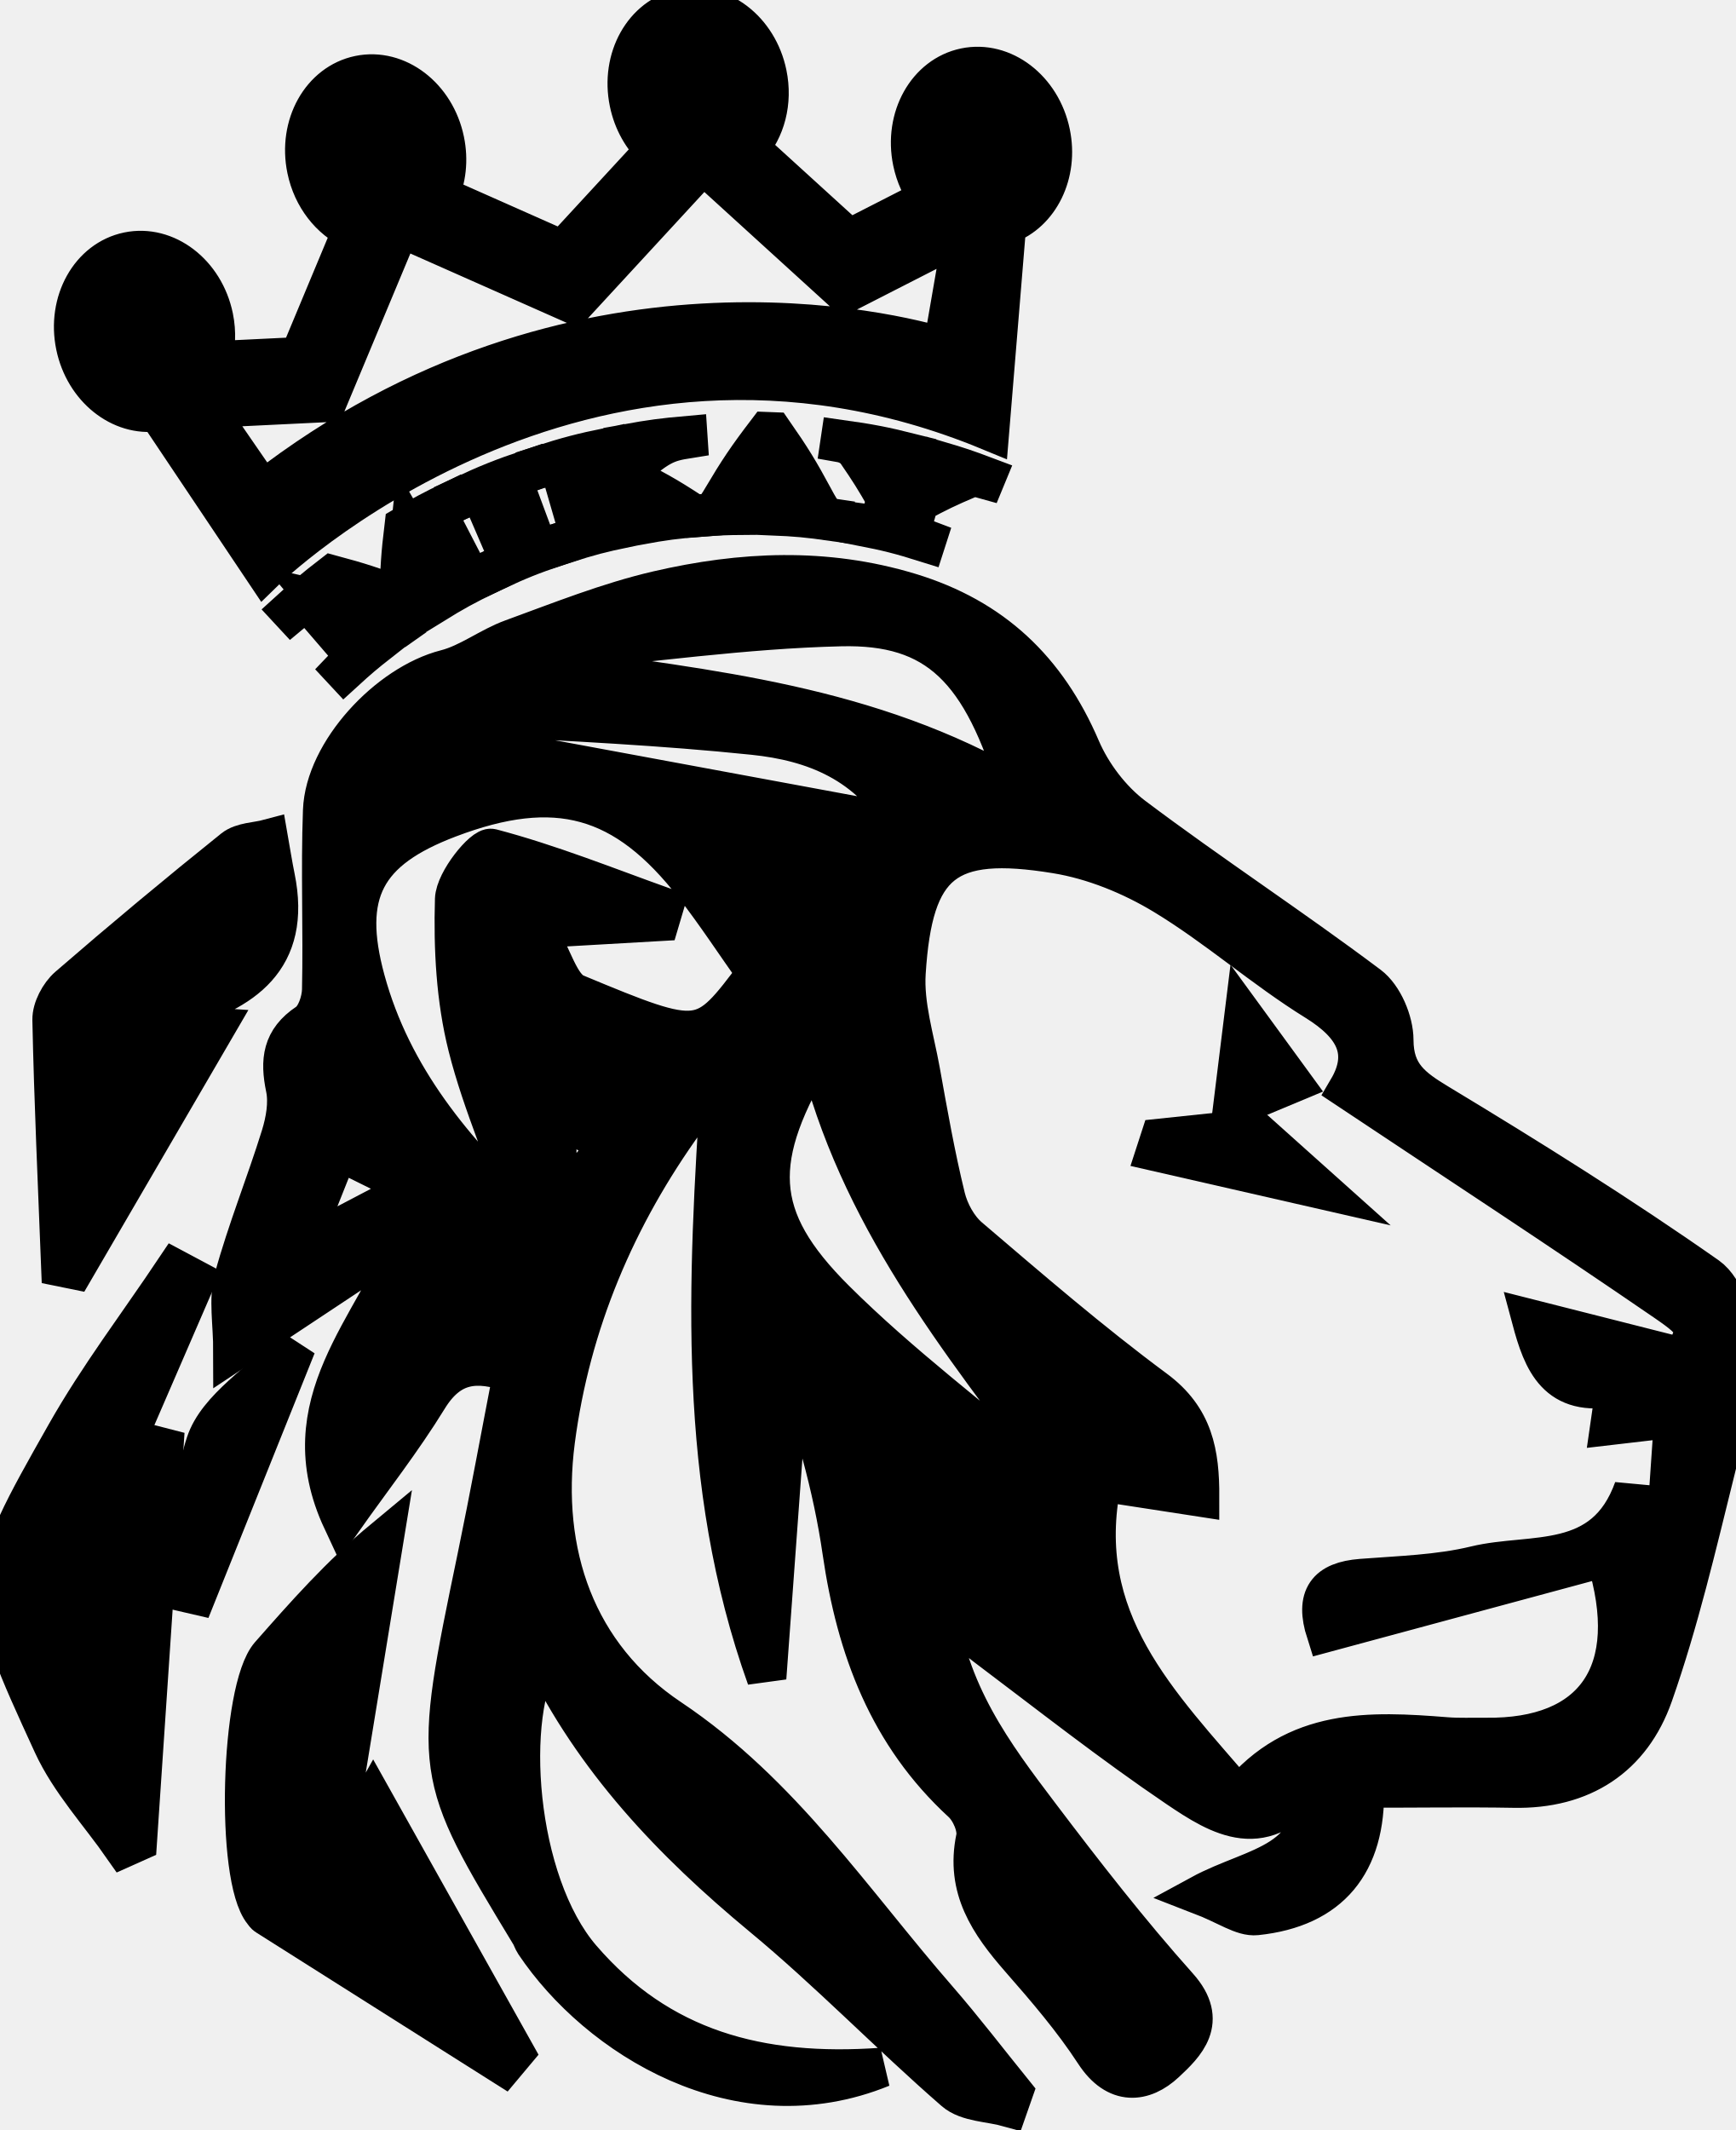
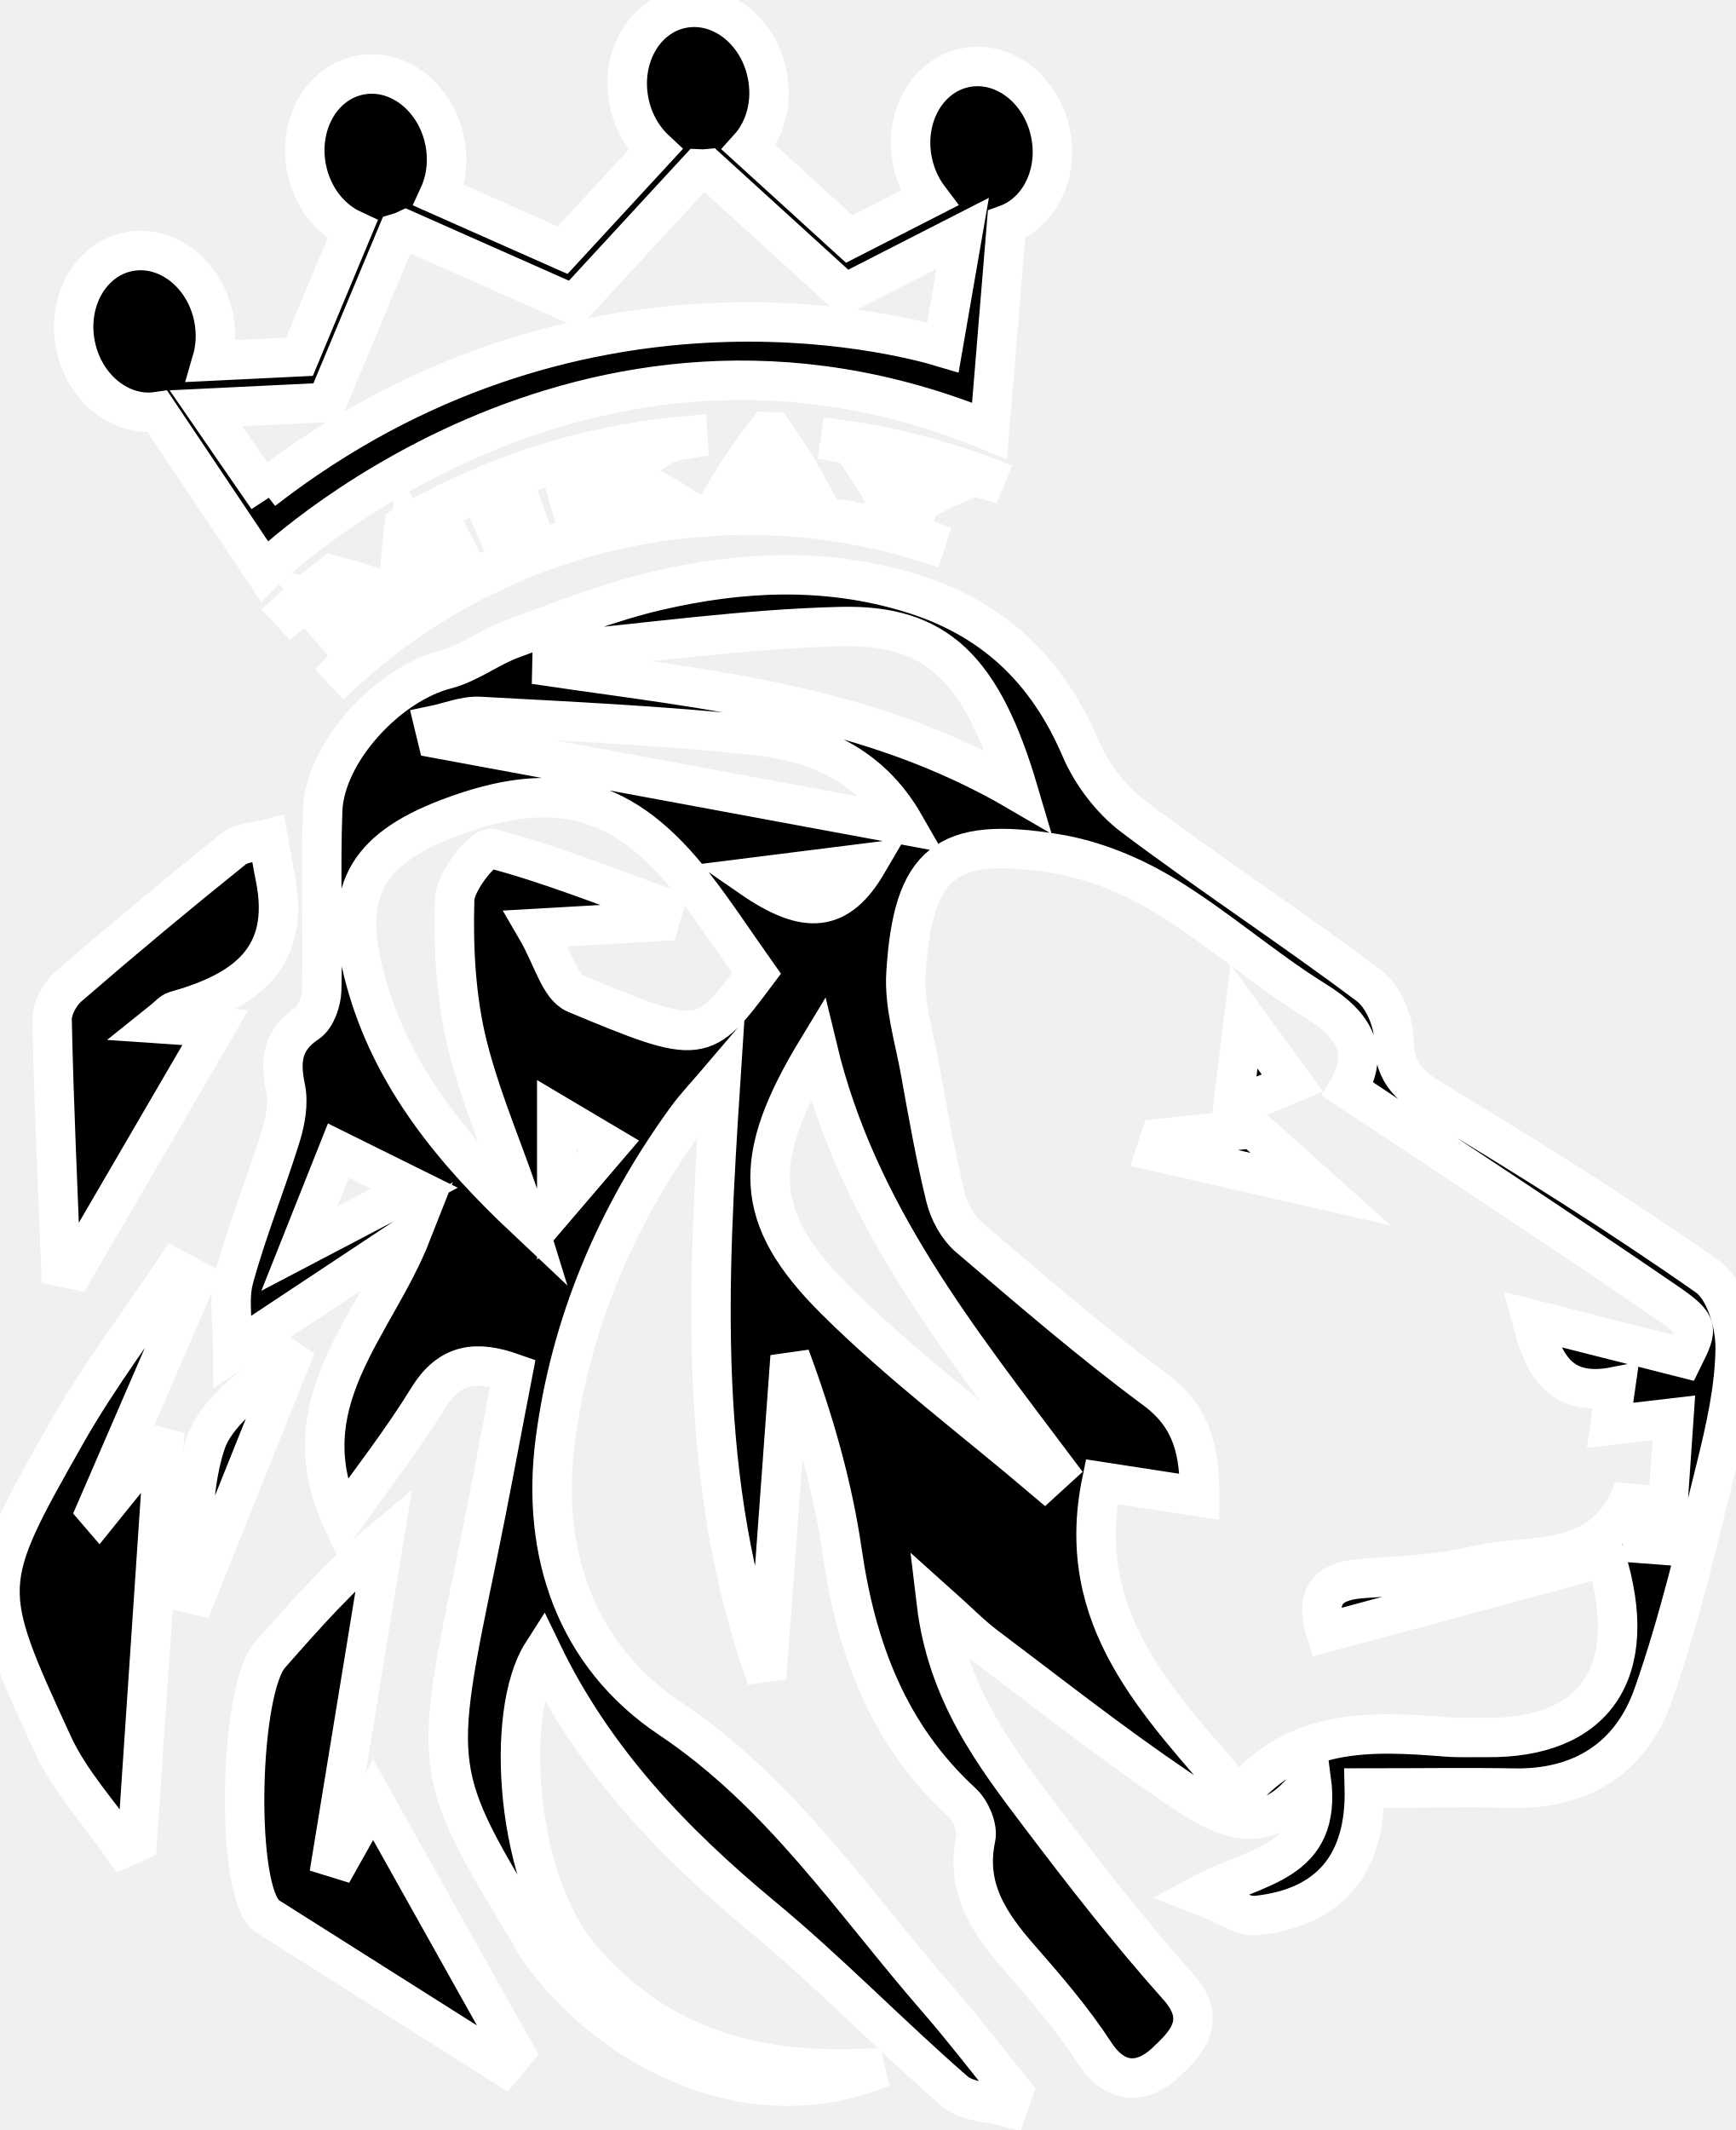
- <svg xmlns="http://www.w3.org/2000/svg" width="44" height="54" viewBox="0 0 44 54" stroke="currentColor">
+ <svg xmlns="http://www.w3.org/2000/svg" width="44" height="54" viewBox="0 0 44 54" stroke="#fff">
  <path d="M34.596 45.33C34.643 47.244 33.726 48.367 31.857 48.562C31.506 48.598 31.121 48.302 30.436 48.038C31.844 47.272 33.536 47.271 33.252 45.108C32.093 46.774 30.914 46.036 29.865 45.328C28.191 44.196 26.599 42.94 24.982 41.723C24.616 41.447 24.293 41.111 23.741 40.618C24.015 42.918 25.197 44.476 26.365 46.019C27.489 47.504 28.636 48.978 29.876 50.366C30.663 51.246 30.043 51.834 29.551 52.294C29.003 52.806 28.311 52.897 27.758 52.047C27.205 51.199 26.536 50.42 25.867 49.656C25.093 48.77 24.473 47.876 24.743 46.594C24.799 46.327 24.614 45.901 24.398 45.702C22.528 43.983 21.714 41.801 21.356 39.343C21.115 37.682 20.651 36.053 20.035 34.391C19.837 37.108 19.638 39.825 19.44 42.541C17.663 37.58 17.94 32.529 18.279 27.333C17.979 27.686 17.655 28.021 17.385 28.394C15.62 30.834 14.466 33.556 14.079 36.528C13.711 39.371 14.599 41.967 16.989 43.567C19.821 45.462 21.623 48.215 23.776 50.687C24.441 51.452 25.056 52.258 25.694 53.046C25.65 53.171 25.608 53.295 25.564 53.42C25.105 53.292 24.53 53.298 24.205 53.015C22.548 51.574 21.017 49.985 19.326 48.586C17.052 46.702 15.059 44.615 13.752 41.907C12.78 43.427 13.069 47.708 14.743 49.651C16.721 51.946 19.249 52.639 22.363 52.414C18.718 53.902 15.15 51.638 13.562 49.269C13.515 49.199 13.492 49.114 13.448 49.042C10.959 44.933 10.964 44.934 12.098 39.471C12.415 37.942 12.694 36.407 13.004 34.811C12.09 34.488 11.408 34.547 10.853 35.449C10.199 36.514 9.423 37.503 8.683 38.55C7.293 35.574 9.494 33.666 10.438 31.262C8.999 32.216 7.559 33.17 5.907 34.265C5.907 33.54 5.787 32.94 5.931 32.411C6.264 31.191 6.746 30.01 7.121 28.8C7.24 28.415 7.32 27.964 7.24 27.581C7.096 26.886 7.15 26.363 7.798 25.932C8.013 25.789 8.151 25.383 8.158 25.093C8.191 23.58 8.126 22.063 8.182 20.55C8.237 19.061 9.843 17.344 11.307 16.97C11.894 16.82 12.409 16.407 12.988 16.197C14.206 15.753 15.421 15.265 16.679 14.973C18.796 14.483 20.924 14.377 23.067 15.026C25.17 15.664 26.545 16.975 27.403 18.974C27.682 19.625 28.174 20.275 28.738 20.7C30.696 22.173 32.752 23.516 34.711 24.987C35.074 25.26 35.342 25.895 35.343 26.363C35.345 27.244 35.807 27.575 36.477 27.98C38.79 29.376 41.085 30.811 43.295 32.361C43.748 32.68 44.007 33.564 44 34.184C43.989 35.211 43.75 36.249 43.501 37.255C43.025 39.173 42.575 41.109 41.921 42.97C41.368 44.545 40.12 45.368 38.38 45.332C37.197 45.311 36.014 45.33 34.596 45.33ZM41.65 39.131C41.84 39.145 42.032 39.16 42.223 39.175C42.295 38.123 42.368 37.072 42.445 35.946C41.709 36.032 41.311 36.079 40.827 36.135C40.881 35.763 40.918 35.502 40.968 35.152C39.478 35.447 39.121 34.511 38.836 33.448C40.163 33.785 41.419 34.103 42.684 34.423C43.057 33.666 43.105 33.596 42.23 32.996C39.592 31.185 36.912 29.434 34.179 27.614C34.721 26.694 34.373 26.002 33.368 25.379C32.041 24.557 30.856 23.502 29.521 22.694C28.693 22.192 27.727 21.797 26.776 21.643C23.981 21.188 23.152 21.858 22.974 24.663C22.921 25.48 23.187 26.321 23.336 27.145C23.529 28.219 23.718 29.295 23.977 30.353C24.067 30.721 24.288 31.127 24.572 31.369C26.118 32.688 27.659 34.019 29.291 35.227C30.267 35.949 30.422 36.843 30.419 37.948C29.543 37.813 28.765 37.693 27.934 37.565C27.216 41.07 29.375 43.173 31.412 45.549C32.844 43.797 34.746 43.881 36.667 44.034C37.005 44.061 37.345 44.044 37.684 44.048C40.408 44.083 41.637 42.422 40.719 39.471C38.379 40.103 36.022 40.738 33.625 41.386C33.336 40.481 33.647 40.088 34.52 40.02C35.489 39.944 36.478 39.92 37.415 39.693C38.852 39.345 40.684 39.818 41.428 37.742C41.522 38.331 41.586 38.731 41.65 39.131ZM19.184 24.677C18.639 23.907 18.155 23.166 17.614 22.468C15.843 20.184 14.095 19.709 11.38 20.74C9.252 21.548 8.663 22.637 9.266 24.849C9.941 27.324 11.525 29.211 13.352 30.929C12.892 29.439 12.237 28.021 11.862 26.532C11.559 25.331 11.493 24.043 11.529 22.799C11.542 22.337 12.262 21.457 12.463 21.511C13.948 21.902 15.383 22.48 16.833 23C16.798 23.119 16.764 23.239 16.728 23.358C15.825 23.41 14.924 23.462 13.592 23.538C14.014 24.261 14.184 25.018 14.598 25.191C17.806 26.527 17.821 26.492 19.184 24.677ZM25.83 20.073C24.909 16.957 23.765 15.825 21.317 15.885C18.875 15.944 16.441 16.297 14.003 16.522C14 16.65 13.998 16.779 13.995 16.907C17.981 17.491 22.028 17.852 25.83 20.073ZM26.491 37.518C26.588 37.43 26.685 37.34 26.781 37.252C24.328 33.983 21.744 30.788 20.733 26.586C19.041 29.374 19.077 30.862 21.175 32.951C22.826 34.594 24.711 36.004 26.491 37.518ZM11.006 18.389C11.033 18.5 11.06 18.611 11.087 18.723C14.988 19.444 18.889 20.167 22.945 20.918C22.037 19.332 20.633 18.796 19.108 18.638C16.802 18.398 14.482 18.29 12.166 18.163C11.785 18.142 11.394 18.308 11.006 18.389ZM10.507 30.125C9.775 29.763 9.233 29.495 8.58 29.171C8.266 29.962 7.991 30.653 7.592 31.654C8.712 31.067 9.508 30.649 10.507 30.125ZM19.045 22.246C20.456 23.221 21.264 23.137 22.002 21.874C20.979 22.002 20.044 22.12 19.045 22.246ZM14.118 28.26C14.118 29.07 14.118 29.696 14.118 30.584C14.656 29.955 15.015 29.535 15.437 29.042C14.95 28.753 14.576 28.532 14.118 28.26Z" />
  <path d="M12.772 52.37C10.767 51.103 8.763 49.836 6.759 48.567C6.724 48.546 6.701 48.507 6.674 48.473C5.961 47.601 6.088 42.818 6.846 41.957C7.734 40.95 8.62 39.941 9.737 39.015C9.298 41.7 8.858 44.387 8.419 47.072C8.485 47.092 8.551 47.111 8.617 47.132C8.856 46.705 9.096 46.279 9.462 45.627C10.715 47.862 11.883 49.949 13.052 52.036C12.96 52.147 12.866 52.259 12.772 52.37Z" />
  <path d="M4.963 32.451C4.122 34.394 3.279 36.337 2.438 38.281C2.463 38.31 2.487 38.34 2.512 38.369C2.976 37.794 3.44 37.218 3.905 36.642C3.987 36.663 4.07 36.686 4.152 36.707C3.928 40.035 3.705 43.362 3.481 46.69C3.365 46.742 3.248 46.794 3.132 46.846C2.526 45.975 1.776 45.171 1.34 44.223C-0.499 40.221 -0.499 40.185 1.674 36.35C2.495 34.9 3.514 33.563 4.443 32.174C4.618 32.267 4.791 32.359 4.963 32.451Z" />
  <path d="M4.034 25.953C4.592 25.991 4.962 26.016 5.461 26.05C4.231 28.161 3.058 30.175 1.885 32.188C1.771 32.165 1.657 32.14 1.543 32.117C1.463 30.03 1.364 27.943 1.321 25.855C1.315 25.574 1.511 25.206 1.732 25.014C3.106 23.824 4.504 22.659 5.921 21.522C6.141 21.346 6.508 21.35 6.806 21.27C6.863 21.593 6.913 21.92 6.979 22.242C7.402 24.318 6.167 25.147 4.452 25.626C4.344 25.657 4.26 25.773 4.034 25.953Z" />
  <path d="M4.821 40.832C4.924 39.422 4.782 37.915 5.215 36.597C5.511 35.695 6.607 35.053 7.513 34.123C6.537 36.555 5.677 38.7 4.821 40.832Z" />
  <path d="M29.419 28.86C30.208 28.777 30.997 28.694 31.773 28.612C32.287 29.072 32.81 29.541 33.487 30.147C31.982 29.803 30.646 29.498 29.31 29.193C29.346 29.082 29.383 28.971 29.419 28.86Z" />
  <path d="M31.545 25.773C32.01 26.409 32.391 26.933 32.772 27.456C32.219 27.687 31.665 27.917 31.259 28.087C31.352 27.339 31.426 26.742 31.545 25.773Z" />
  <path d="M25.523 5.691C26.359 5.388 26.85 4.403 26.637 3.375C26.407 2.26 25.437 1.518 24.471 1.718C23.506 1.918 22.909 2.984 23.14 4.098C23.213 4.45 23.36 4.765 23.557 5.026L21.534 6.059L18.992 3.745C19.406 3.286 19.6 2.591 19.451 1.874C19.221 0.759 18.252 0.018 17.285 0.218C16.32 0.418 15.724 1.483 15.955 2.598C16.055 3.084 16.297 3.5 16.616 3.797L14.267 6.343L11.131 4.952C11.316 4.548 11.377 4.062 11.274 3.566C11.044 2.451 10.075 1.709 9.108 1.909C8.143 2.109 7.547 3.175 7.778 4.289C7.925 5.004 8.379 5.565 8.938 5.823L7.593 9.045L5.372 9.153C5.472 8.812 5.494 8.429 5.414 8.041C5.184 6.926 4.214 6.184 3.248 6.384C2.283 6.584 1.686 7.65 1.917 8.765C2.141 9.845 3.059 10.573 3.994 10.435L6.705 14.481C6.705 14.481 14.71 6.634 25.092 10.923L25.523 5.691ZM23.911 8.807C22.775 8.466 14.557 6.309 6.67 12.431L6.789 12.623L5.223 10.351L8.287 10.202L10.08 5.91C10.154 5.888 10.225 5.862 10.293 5.83L14.552 7.718L17.719 4.284C17.798 4.288 17.878 4.287 17.957 4.279L21.429 7.44L24.412 5.916L23.911 8.807Z" />
  <path d="M10.968 15.335C10.951 15.31 10.944 15.296 10.928 15.27C11.226 15.06 11.26 14.98 11.168 14.824C10.861 14.296 10.707 14.032 10.4 13.503C10.302 14.422 10.286 14.877 10.309 15.769C10.266 15.799 10.244 15.814 10.202 15.844C9.379 15.53 8.947 15.398 8.053 15.194C8.42 15.633 8.604 15.852 8.973 16.291C9.124 16.471 9.237 16.457 9.565 16.223C9.584 16.247 9.594 16.259 9.613 16.283C9.253 16.565 9.077 16.714 8.736 17.026C8.715 17.003 8.705 16.991 8.684 16.969C8.953 16.689 8.984 16.627 8.854 16.476C8.476 16.038 8.288 15.819 7.911 15.382C7.802 15.256 7.704 15.277 7.39 15.54C7.369 15.518 7.359 15.505 7.339 15.483C7.759 15.1 7.975 14.918 8.42 14.574C9.126 14.764 9.468 14.875 10.127 15.132C10.138 14.423 10.162 14.063 10.249 13.338C10.726 13.059 10.969 12.929 11.465 12.69C11.479 12.718 11.485 12.732 11.499 12.759C11.148 12.946 11.102 13.033 11.208 13.239C11.451 13.707 11.572 13.941 11.814 14.409C11.918 14.609 11.98 14.644 12.337 14.495C12.35 14.523 12.357 14.537 12.37 14.565C11.795 14.843 11.514 14.997 10.968 15.335Z" />
  <path d="M12.555 14.477C12.541 14.449 12.536 14.436 12.522 14.408C12.841 14.236 12.908 14.171 12.832 13.996C12.603 13.464 12.488 13.198 12.259 12.666C12.19 12.508 12.068 12.509 11.707 12.661C11.693 12.633 11.688 12.62 11.674 12.592C12.366 12.269 12.72 12.128 13.439 11.884C13.449 11.914 13.454 11.928 13.464 11.957C13.089 12.093 13 12.184 13.061 12.345C13.262 12.888 13.363 13.159 13.565 13.702C13.634 13.89 13.731 13.885 14.081 13.784C14.091 13.813 14.095 13.827 14.105 13.856C13.474 14.07 13.163 14.194 12.555 14.477Z" />
  <path d="M16.198 13.313C16.192 13.283 16.189 13.268 16.183 13.237C16.488 13.175 16.542 13.15 16.536 13.111C16.53 13.078 16.498 13.052 16.394 12.994C16.002 12.778 15.799 12.677 15.38 12.488C15.333 12.53 15.311 12.551 15.264 12.594C15.319 12.828 15.346 12.947 15.402 13.181C15.437 13.328 15.515 13.345 15.858 13.301C15.865 13.331 15.867 13.347 15.874 13.377C15.247 13.507 14.938 13.588 14.328 13.784C14.319 13.755 14.313 13.74 14.304 13.71C14.635 13.581 14.686 13.532 14.637 13.364C14.475 12.805 14.393 12.526 14.232 11.967C14.178 11.784 14.074 11.772 13.715 11.873C13.706 11.844 13.701 11.83 13.692 11.8C14.388 11.576 14.742 11.483 15.457 11.336C15.464 11.366 15.466 11.382 15.473 11.412C15.085 11.508 15.026 11.584 15.069 11.766C15.132 12.033 15.164 12.167 15.227 12.434C15.586 12.077 15.776 11.903 16.176 11.568C16.323 11.447 16.366 11.406 16.358 11.358C16.349 11.297 16.281 11.282 16.089 11.305C16.014 11.314 15.976 11.318 15.902 11.328C15.896 11.298 15.894 11.282 15.888 11.252C16.504 11.14 16.815 11.099 17.439 11.044C17.441 11.075 17.443 11.09 17.445 11.121C16.917 11.205 16.688 11.268 15.858 12.048C16.565 12.386 16.9 12.576 17.527 12.985C17.588 13.025 17.648 13.035 17.767 13.03C17.769 13.06 17.77 13.075 17.773 13.107C17.139 13.156 16.823 13.198 16.198 13.313Z" />
  <path d="M19.569 13.074C19.57 13.043 19.571 13.028 19.572 12.997C19.634 12.996 19.665 12.996 19.726 12.995C19.886 12.994 19.95 12.974 19.954 12.907C19.959 12.84 19.91 12.727 19.753 12.476C19.305 12.452 19.082 12.449 18.635 12.458C18.61 12.5 18.598 12.521 18.572 12.564C18.515 12.661 18.427 12.793 18.429 12.867C18.432 12.947 18.539 12.975 18.823 12.985C18.823 13.016 18.823 13.031 18.824 13.062C18.438 13.065 18.245 13.073 17.861 13.101C17.859 13.07 17.858 13.055 17.855 13.024C18.073 12.984 18.139 12.925 18.313 12.627C18.72 11.939 18.947 11.601 19.449 10.943C19.511 10.945 19.541 10.945 19.602 10.948C20.063 11.61 20.27 11.948 20.639 12.635C20.851 13.033 20.923 13.111 21.119 13.14C21.115 13.17 21.113 13.186 21.108 13.216C20.493 13.128 20.184 13.099 19.569 13.074ZM19.188 11.587C18.986 11.883 18.89 12.034 18.706 12.336C19.096 12.33 19.292 12.332 19.683 12.351C19.495 12.043 19.396 11.89 19.188 11.587Z" />
  <path d="M24.96 12.146C24.777 12.094 24.66 12.089 24.564 12.13C24.037 12.353 23.785 12.475 23.3 12.736C23.241 12.947 23.211 13.052 23.151 13.263C23.087 13.494 23.138 13.546 23.503 13.683C23.494 13.712 23.49 13.727 23.48 13.757C22.831 13.553 22.502 13.47 21.842 13.341C21.848 13.311 21.851 13.296 21.857 13.265C22.258 13.321 22.319 13.274 22.371 13.05C22.407 12.887 22.426 12.805 22.463 12.641C22.193 12.165 22.046 11.931 21.728 11.468C21.645 11.347 21.492 11.252 21.309 11.22C21.314 11.19 21.316 11.174 21.32 11.144C22.048 11.246 22.411 11.315 23.131 11.496C23.123 11.526 23.12 11.541 23.112 11.571C23.054 11.559 23.025 11.553 22.966 11.542C22.75 11.499 22.672 11.493 22.658 11.562C22.652 11.589 22.698 11.685 22.745 11.768C22.934 12.106 23.022 12.276 23.188 12.617C23.465 12.466 23.607 12.393 23.896 12.253C24.07 12.168 24.186 12.08 24.205 12.022C24.233 11.937 24.157 11.882 23.799 11.761C23.808 11.732 23.813 11.716 23.822 11.687C24.291 11.825 24.526 11.904 24.988 12.078C24.976 12.104 24.97 12.118 24.96 12.146Z" />
</svg>
